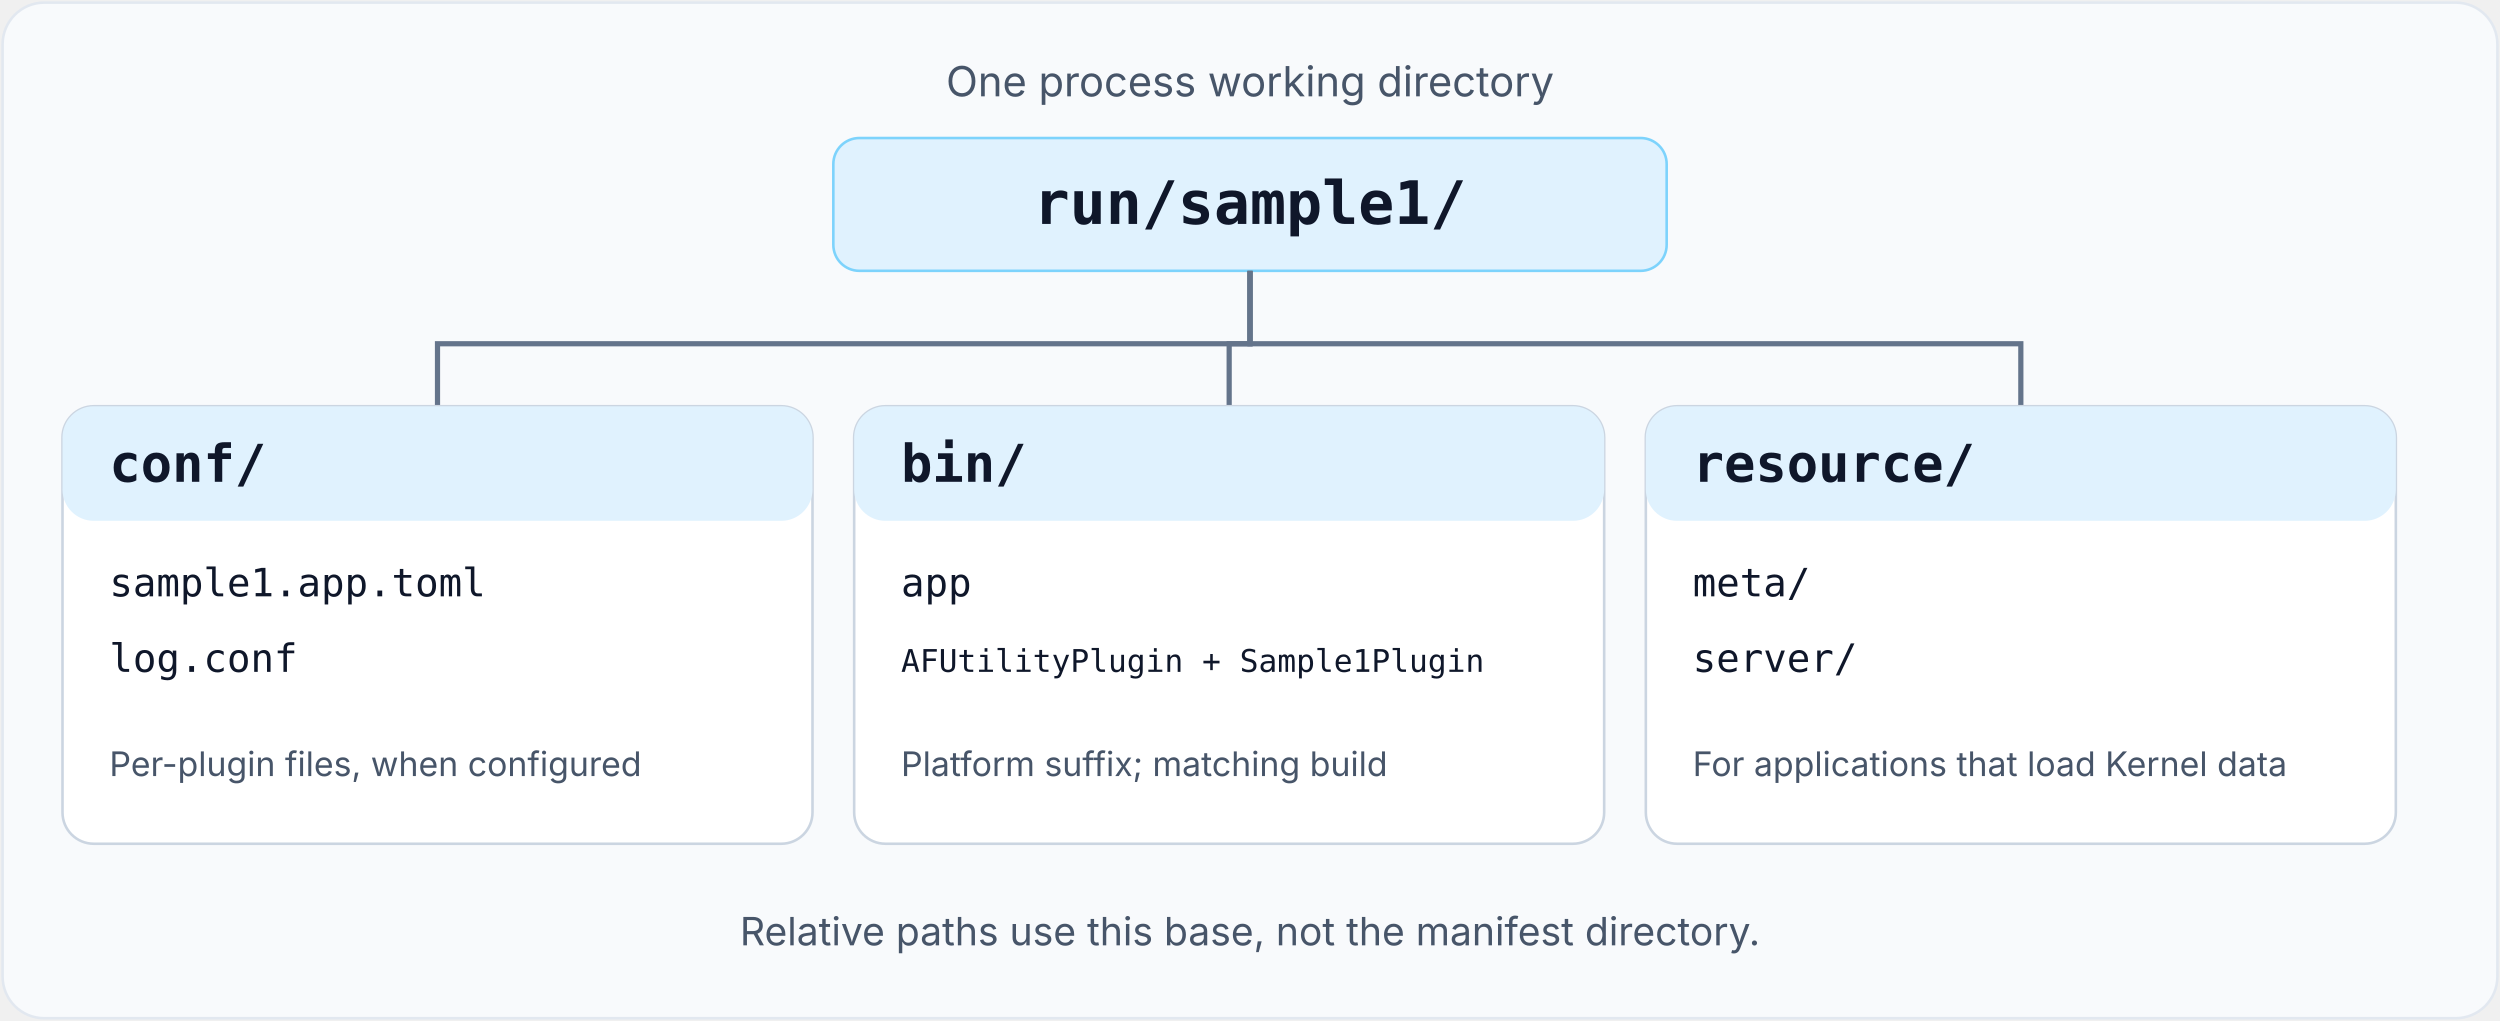
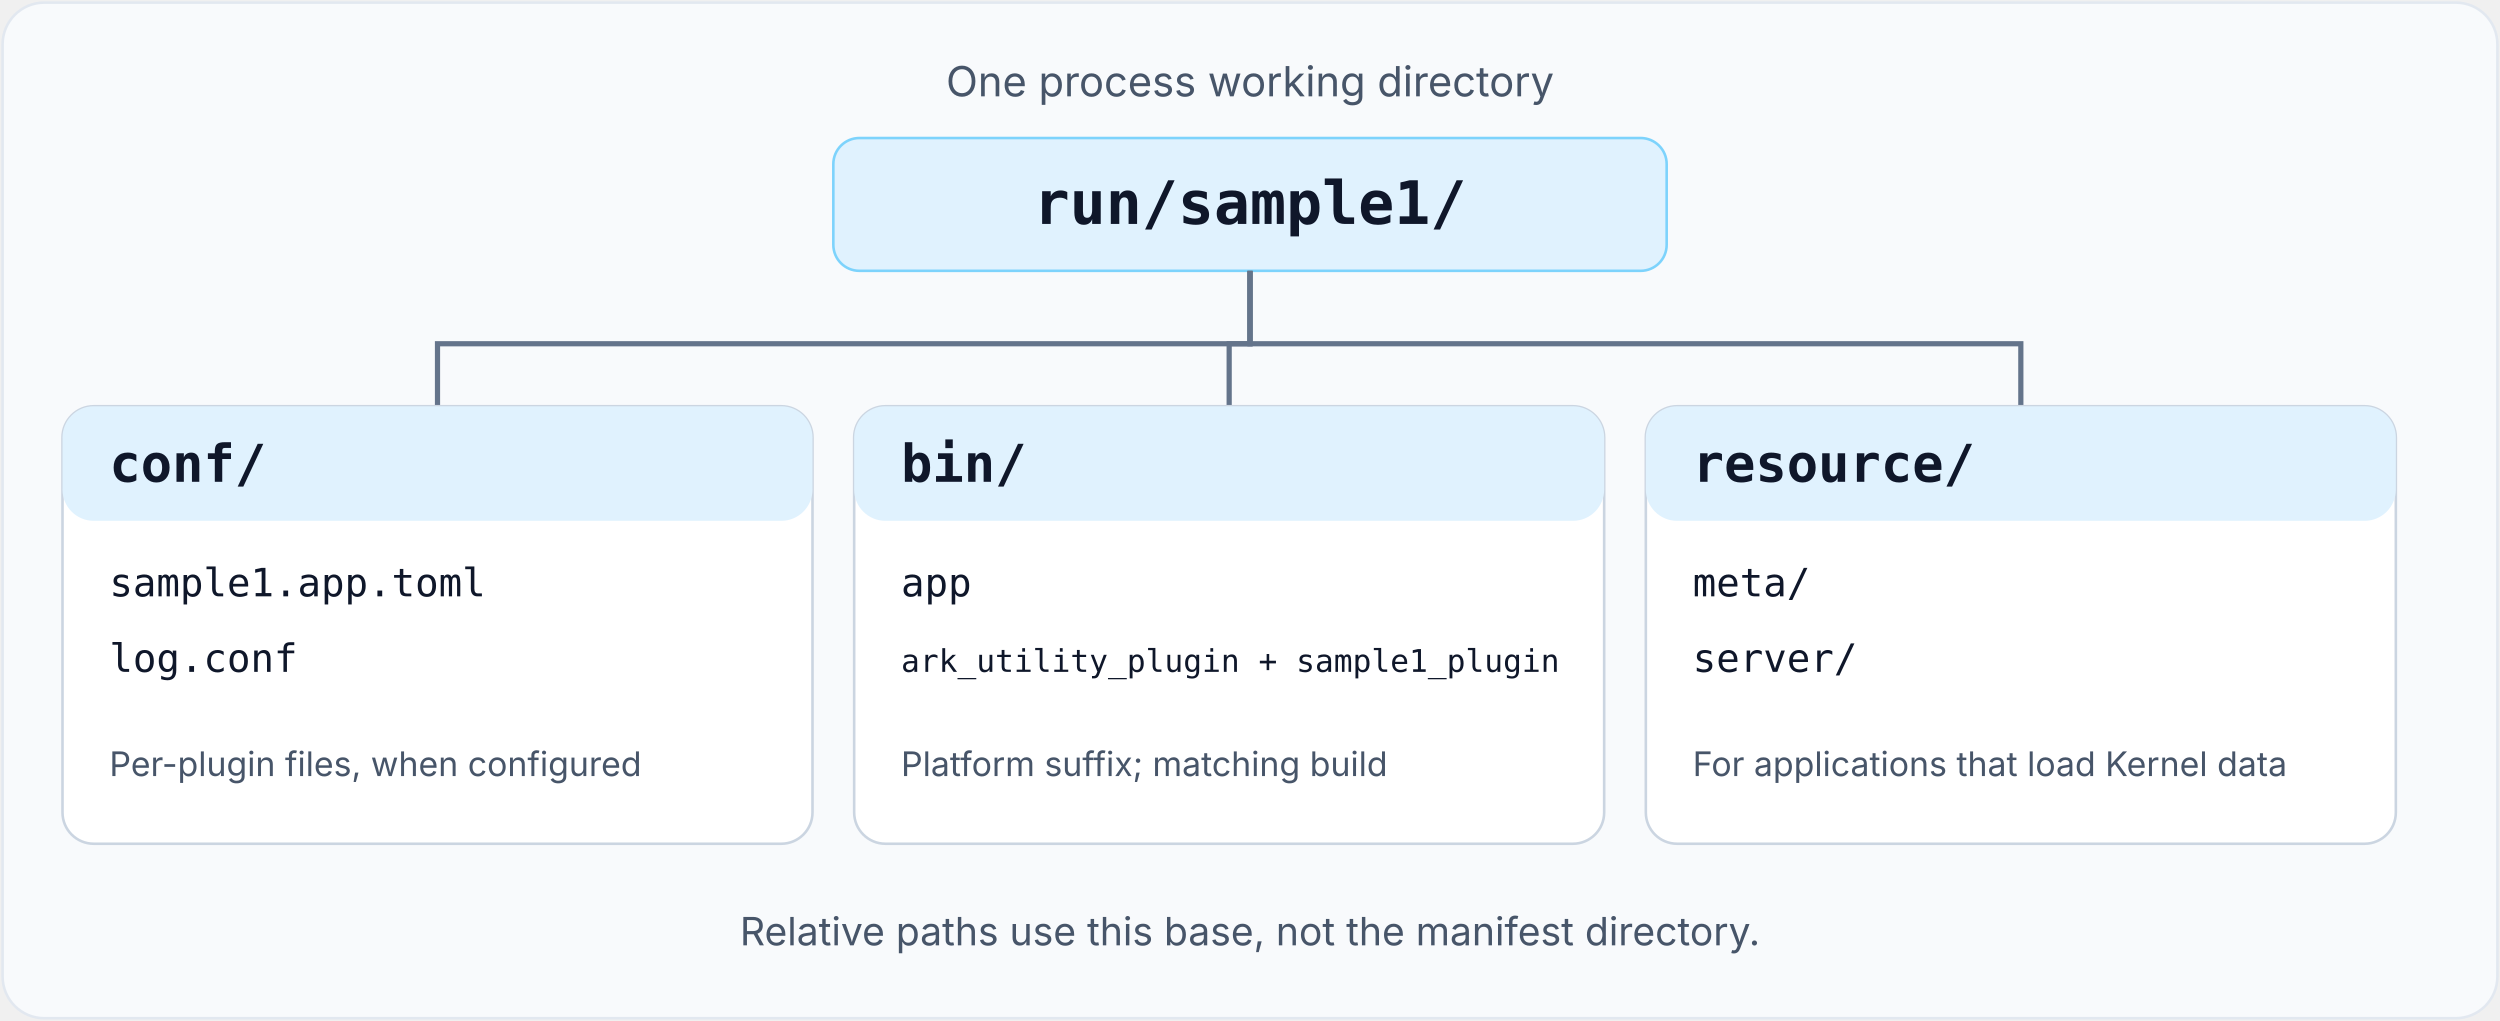
<svg xmlns="http://www.w3.org/2000/svg" viewBox="0 0 960 392" role="img" aria-labelledby="title desc">
  <style>
    text{font-family:system-ui,-apple-system,"Segoe UI",sans-serif;fill:#0f172a}
    .heading{font-size:16px;fill:#475569}.base{font:600 23px ui-monospace,SFMono-Regular,Consolas,monospace}
    .dir{font:600 20px ui-monospace,SFMono-Regular,Consolas,monospace}.file{font:15px ui-monospace,SFMono-Regular,Consolas,monospace}
    .small{font-size:12px}.note{font-size:13px;fill:#475569}.footer{font-size:15px;fill:#475569}
  </style>
  <rect x="1" y="1" width="958" height="390" rx="16" fill="#f8fafc" stroke="#e2e8f0" />
  <text x="480" y="37" text-anchor="middle" class="heading">One process working directory</text>
  <rect x="320" y="53" width="320" height="51" rx="10" fill="#e0f2fe" stroke="#7dd3fc" />
  <text x="480" y="86" text-anchor="middle" class="base">run/sample1/</text>
  <path d="M480 104V132H168V156" fill="none" stroke="#64748b" stroke-width="2" />
  <rect x="24" y="156" width="288" height="168" rx="12" fill="#fff" stroke="#cbd5e1" />
  <rect x="24" y="156" width="288" height="44" rx="12" fill="#e0f2fe" />
  <text x="42" y="185" class="dir">conf/</text>
  <text x="42" y="229" class="file">sample1.app.toml</text>
  <text x="42" y="258" class="file">log.conf</text>
  <text x="42" y="298" class="note">Per-plugin files, when configured</text>
  <path d="M480 104V132H472V156" fill="none" stroke="#64748b" stroke-width="2" />
  <rect x="328" y="156" width="288" height="168" rx="12" fill="#fff" stroke="#cbd5e1" />
  <rect x="328" y="156" width="288" height="44" rx="12" fill="#e0f2fe" />
  <text x="346" y="185" class="dir">bin/</text>
  <text x="346" y="229" class="file">app</text>
-   <text x="346" y="258" class="file small">AFUtilityPlugin + Sample1Plugin</text>
+   <text x="346" y="258" class="file small">ark_utility_plugin + sample1_plugin</text>
  <text x="346" y="298" class="note">Platform suffix; matching build</text>
  <path d="M480 104V132H776V156" fill="none" stroke="#64748b" stroke-width="2" />
  <rect x="632" y="156" width="288" height="168" rx="12" fill="#fff" stroke="#cbd5e1" />
  <rect x="632" y="156" width="288" height="44" rx="12" fill="#e0f2fe" />
  <text x="650" y="185" class="dir">resource/</text>
  <text x="650" y="229" class="file">meta/</text>
  <text x="650" y="258" class="file">server/</text>
  <text x="650" y="298" class="note">For applications that load Kernel data</text>
  <text x="480" y="363" text-anchor="middle" class="footer">Relative paths use this base, not the manifest directory.</text>
</svg>
